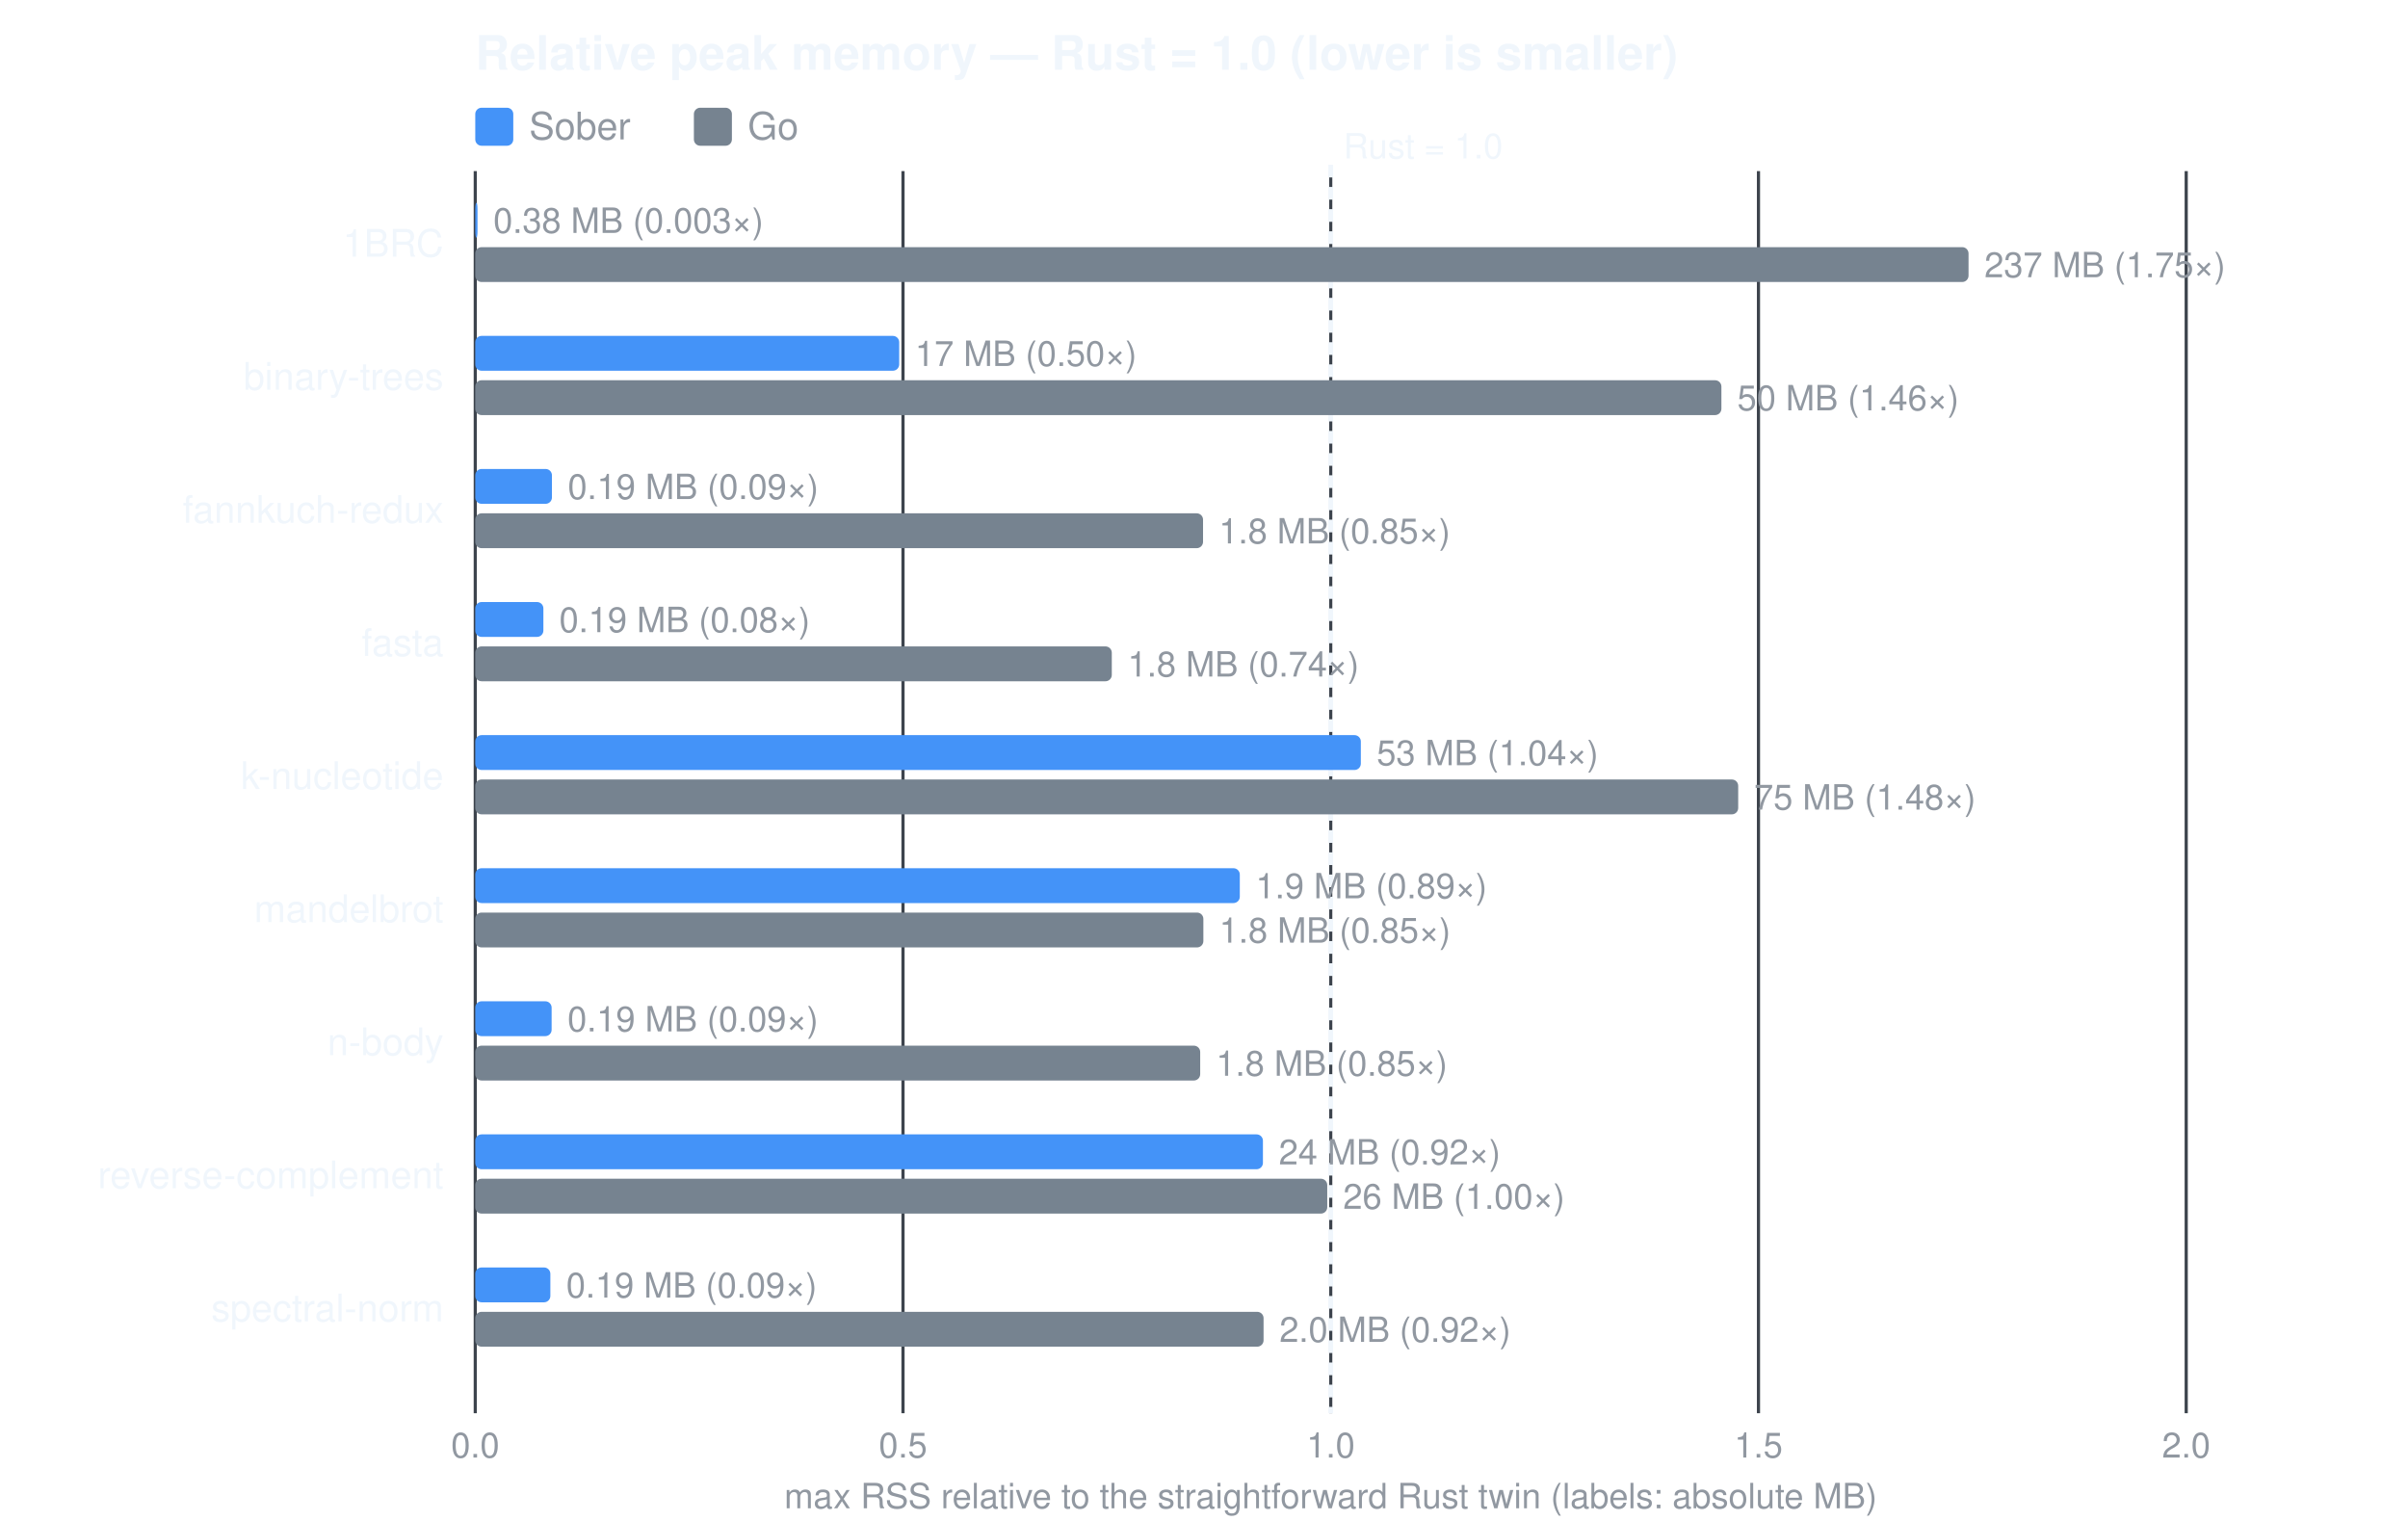
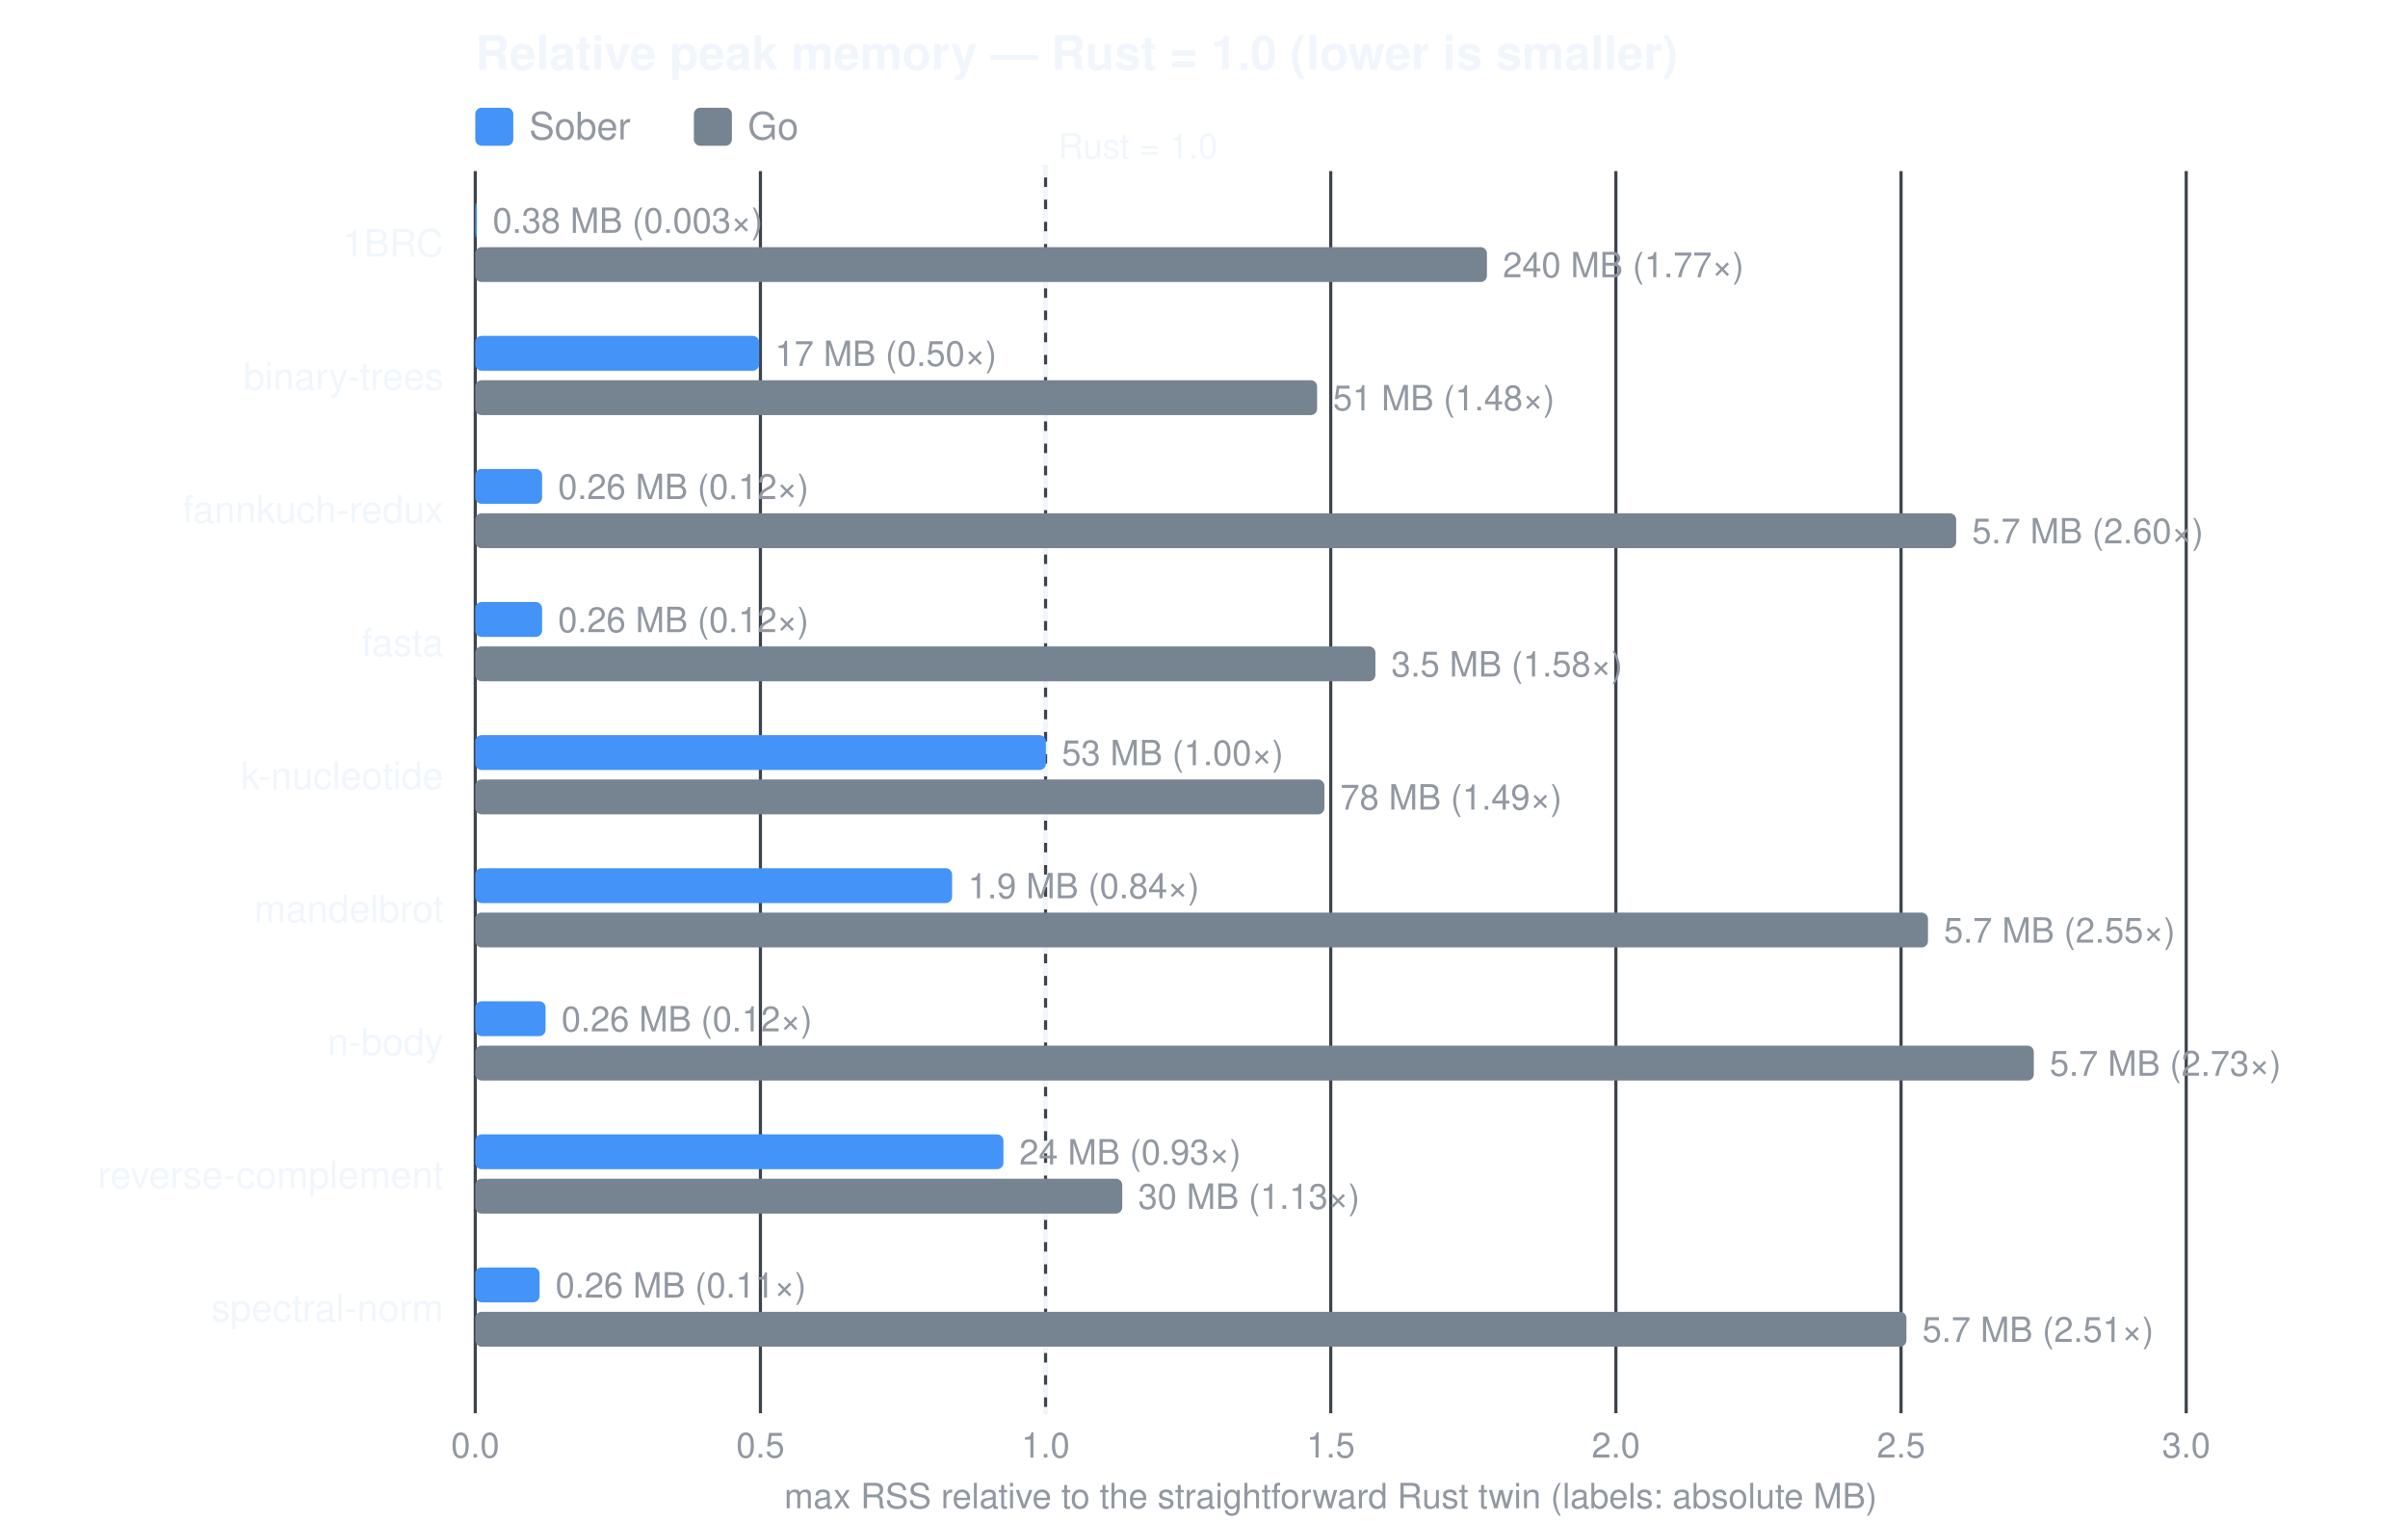
<svg xmlns="http://www.w3.org/2000/svg" width="760" height="480" viewBox="0 0 760 480" font-family="-apple-system, BlinkMacSystemFont, 'Segoe UI', Helvetica, Arial, sans-serif">
  <text x="150.0" y="22.0" fill="#f0f6fc" font-size="15" text-anchor="start" font-weight="600">Relative peak memory — Rust = 1.0 (lower is smaller)</text>
  <rect x="150" y="34" width="12" height="12" rx="2" fill="#4493f8" />
  <text x="167.0" y="44.0" fill="#9198a1" font-size="12" text-anchor="start">Sober</text>
  <rect x="219" y="34" width="12" height="12" rx="2" fill="#768390" />
  <text x="236.0" y="44.0" fill="#9198a1" font-size="12" text-anchor="start">Go</text>
  <line x1="150.0" y1="54" x2="150.0" y2="446" stroke="#3d444d" stroke-width="1" />
  <text x="150.0" y="460.0" fill="#9198a1" font-size="11" text-anchor="middle">0.0</text>
-   <line x1="285.0" y1="54" x2="285.0" y2="446" stroke="#3d444d" stroke-width="1" />
-   <text x="285.0" y="460.0" fill="#9198a1" font-size="11" text-anchor="middle">0.5</text>
+   <line x1="240.0" y1="54" x2="240.0" y2="446" stroke="#3d444d" stroke-width="1" />
+   <text x="240.0" y="460.0" fill="#9198a1" font-size="11" text-anchor="middle">0.5</text>
+   <line x1="330.0" y1="54" x2="330.0" y2="446" stroke="#3d444d" stroke-width="1" />
+   <text x="330.0" y="460.0" fill="#9198a1" font-size="11" text-anchor="middle">1.0</text>
  <line x1="420.0" y1="54" x2="420.0" y2="446" stroke="#3d444d" stroke-width="1" />
-   <text x="420.0" y="460.0" fill="#9198a1" font-size="11" text-anchor="middle">1.0</text>
-   <line x1="555.0" y1="54" x2="555.0" y2="446" stroke="#3d444d" stroke-width="1" />
-   <text x="555.0" y="460.0" fill="#9198a1" font-size="11" text-anchor="middle">1.5</text>
+   <text x="420.0" y="460.0" fill="#9198a1" font-size="11" text-anchor="middle">1.5</text>
+   <line x1="510.0" y1="54" x2="510.0" y2="446" stroke="#3d444d" stroke-width="1" />
+   <text x="510.0" y="460.0" fill="#9198a1" font-size="11" text-anchor="middle">2.0</text>
+   <line x1="600.0" y1="54" x2="600.0" y2="446" stroke="#3d444d" stroke-width="1" />
+   <text x="600.0" y="460.0" fill="#9198a1" font-size="11" text-anchor="middle">2.5</text>
  <line x1="690.0" y1="54" x2="690.0" y2="446" stroke="#3d444d" stroke-width="1" />
-   <text x="690.0" y="460.0" fill="#9198a1" font-size="11" text-anchor="middle">2.0</text>
+   <text x="690.0" y="460.0" fill="#9198a1" font-size="11" text-anchor="middle">3.0</text>
  <text x="420.0" y="476.0" fill="#9198a1" font-size="11" text-anchor="middle">max RSS relative to the straightforward Rust twin (labels: absolute MB)</text>
-   <line x1="420.0" y1="52" x2="420.0" y2="446" stroke="#f0f6fc" stroke-width="1.5" stroke-dasharray="4 3" />
-   <text x="424.0" y="50.0" fill="#f0f6fc" font-size="11" text-anchor="start">Rust = 1.0</text>
+   <line x1="330.0" y1="52" x2="330.0" y2="446" stroke="#f0f6fc" stroke-width="1.5" stroke-dasharray="4 3" />
+   <text x="334.0" y="50.0" fill="#f0f6fc" font-size="11" text-anchor="start">Rust = 1.0</text>
  <text x="140.0" y="81.0" fill="#f0f6fc" font-size="12" text-anchor="end">1BRC</text>
-   <rect x="150" y="64" width="0.7" height="11" rx="2" fill="#4493f8" />
-   <text x="155.7" y="73.5" fill="#9198a1" font-size="11" text-anchor="start">0.38 MB (0.003×)</text>
-   <rect x="150" y="78" width="471.3" height="11" rx="2" fill="#768390" />
-   <text x="626.3" y="87.5" fill="#9198a1" font-size="11" text-anchor="start">237 MB (1.75×)</text>
+   <rect x="150" y="64" width="0.5" height="11" rx="2" fill="#4493f8" />
+   <text x="155.5" y="73.5" fill="#9198a1" font-size="11" text-anchor="start">0.38 MB (0.003×)</text>
+   <rect x="150" y="78" width="319.3" height="11" rx="2" fill="#768390" />
+   <text x="474.3" y="87.5" fill="#9198a1" font-size="11" text-anchor="start">240 MB (1.77×)</text>
  <text x="140.0" y="123.0" fill="#f0f6fc" font-size="12" text-anchor="end">binary-trees</text>
-   <rect x="150" y="106" width="133.8" height="11" rx="2" fill="#4493f8" />
-   <text x="288.8" y="115.5" fill="#9198a1" font-size="11" text-anchor="start">17 MB (0.50×)</text>
-   <rect x="150" y="120" width="393.3" height="11" rx="2" fill="#768390" />
-   <text x="548.3" y="129.5" fill="#9198a1" font-size="11" text-anchor="start">50 MB (1.46×)</text>
+   <rect x="150" y="106" width="89.6" height="11" rx="2" fill="#4493f8" />
+   <text x="244.6" y="115.5" fill="#9198a1" font-size="11" text-anchor="start">17 MB (0.50×)</text>
+   <rect x="150" y="120" width="265.7" height="11" rx="2" fill="#768390" />
+   <text x="420.7" y="129.5" fill="#9198a1" font-size="11" text-anchor="start">51 MB (1.48×)</text>
  <text x="140.0" y="165.0" fill="#f0f6fc" font-size="12" text-anchor="end">fannkuch-redux</text>
-   <rect x="150" y="148" width="24.2" height="11" rx="2" fill="#4493f8" />
-   <text x="179.2" y="157.5" fill="#9198a1" font-size="11" text-anchor="start">0.19 MB (0.09×)</text>
-   <rect x="150" y="162" width="229.7" height="11" rx="2" fill="#768390" />
-   <text x="384.7" y="171.5" fill="#9198a1" font-size="11" text-anchor="start">1.8 MB (0.85×)</text>
+   <rect x="150" y="148" width="21.1" height="11" rx="2" fill="#4493f8" />
+   <text x="176.1" y="157.5" fill="#9198a1" font-size="11" text-anchor="start">0.26 MB (0.12×)</text>
+   <rect x="150" y="162" width="467.4" height="11" rx="2" fill="#768390" />
+   <text x="622.4" y="171.5" fill="#9198a1" font-size="11" text-anchor="start">5.7 MB (2.60×)</text>
  <text x="140.0" y="207.0" fill="#f0f6fc" font-size="12" text-anchor="end">fasta</text>
-   <rect x="150" y="190" width="21.5" height="11" rx="2" fill="#4493f8" />
-   <text x="176.5" y="199.5" fill="#9198a1" font-size="11" text-anchor="start">0.19 MB (0.08×)</text>
-   <rect x="150" y="204" width="200.9" height="11" rx="2" fill="#768390" />
-   <text x="355.9" y="213.5" fill="#9198a1" font-size="11" text-anchor="start">1.8 MB (0.74×)</text>
+   <rect x="150" y="190" width="21.1" height="11" rx="2" fill="#4493f8" />
+   <text x="176.1" y="199.5" fill="#9198a1" font-size="11" text-anchor="start">0.26 MB (0.12×)</text>
+   <rect x="150" y="204" width="284.1" height="11" rx="2" fill="#768390" />
+   <text x="439.1" y="213.5" fill="#9198a1" font-size="11" text-anchor="start">3.5 MB (1.58×)</text>
  <text x="140.0" y="249.0" fill="#f0f6fc" font-size="12" text-anchor="end">k-nucleotide</text>
-   <rect x="150" y="232" width="279.5" height="11" rx="2" fill="#4493f8" />
-   <text x="434.5" y="241.5" fill="#9198a1" font-size="11" text-anchor="start">53 MB (1.04×)</text>
-   <rect x="150" y="246" width="398.6" height="11" rx="2" fill="#768390" />
-   <text x="553.6" y="255.5" fill="#9198a1" font-size="11" text-anchor="start">75 MB (1.48×)</text>
+   <rect x="150" y="232" width="180.1" height="11" rx="2" fill="#4493f8" />
+   <text x="335.1" y="241.5" fill="#9198a1" font-size="11" text-anchor="start">53 MB (1.00×)</text>
+   <rect x="150" y="246" width="268.0" height="11" rx="2" fill="#768390" />
+   <text x="423.0" y="255.5" fill="#9198a1" font-size="11" text-anchor="start">78 MB (1.49×)</text>
  <text x="140.0" y="291.0" fill="#f0f6fc" font-size="12" text-anchor="end">mandelbrot</text>
-   <rect x="150" y="274" width="241.3" height="11" rx="2" fill="#4493f8" />
-   <text x="396.3" y="283.5" fill="#9198a1" font-size="11" text-anchor="start">1.9 MB (0.89×)</text>
-   <rect x="150" y="288" width="229.8" height="11" rx="2" fill="#768390" />
-   <text x="384.8" y="297.5" fill="#9198a1" font-size="11" text-anchor="start">1.8 MB (0.85×)</text>
+   <rect x="150" y="274" width="150.5" height="11" rx="2" fill="#4493f8" />
+   <text x="305.5" y="283.5" fill="#9198a1" font-size="11" text-anchor="start">1.9 MB (0.84×)</text>
+   <rect x="150" y="288" width="458.5" height="11" rx="2" fill="#768390" />
+   <text x="613.5" y="297.5" fill="#9198a1" font-size="11" text-anchor="start">5.7 MB (2.55×)</text>
  <text x="140.0" y="333.0" fill="#f0f6fc" font-size="12" text-anchor="end">n-body</text>
-   <rect x="150" y="316" width="24.1" height="11" rx="2" fill="#4493f8" />
-   <text x="179.1" y="325.5" fill="#9198a1" font-size="11" text-anchor="start">0.19 MB (0.09×)</text>
-   <rect x="150" y="330" width="228.8" height="11" rx="2" fill="#768390" />
-   <text x="383.8" y="339.5" fill="#9198a1" font-size="11" text-anchor="start">1.8 MB (0.85×)</text>
+   <rect x="150" y="316" width="22.2" height="11" rx="2" fill="#4493f8" />
+   <text x="177.2" y="325.5" fill="#9198a1" font-size="11" text-anchor="start">0.26 MB (0.12×)</text>
+   <rect x="150" y="330" width="491.9" height="11" rx="2" fill="#768390" />
+   <text x="646.9" y="339.5" fill="#9198a1" font-size="11" text-anchor="start">5.7 MB (2.73×)</text>
  <text x="140.0" y="375.0" fill="#f0f6fc" font-size="12" text-anchor="end">reverse-complement</text>
-   <rect x="150" y="358" width="248.6" height="11" rx="2" fill="#4493f8" />
-   <text x="403.6" y="367.5" fill="#9198a1" font-size="11" text-anchor="start">24 MB (0.92×)</text>
-   <rect x="150" y="372" width="268.9" height="11" rx="2" fill="#768390" />
-   <text x="423.9" y="381.5" fill="#9198a1" font-size="11" text-anchor="start">26 MB (1.00×)</text>
+   <rect x="150" y="358" width="166.7" height="11" rx="2" fill="#4493f8" />
+   <text x="321.7" y="367.5" fill="#9198a1" font-size="11" text-anchor="start">24 MB (0.93×)</text>
+   <rect x="150" y="372" width="204.2" height="11" rx="2" fill="#768390" />
+   <text x="359.2" y="381.5" fill="#9198a1" font-size="11" text-anchor="start">30 MB (1.13×)</text>
  <text x="140.0" y="417.0" fill="#f0f6fc" font-size="12" text-anchor="end">spectral-norm</text>
-   <rect x="150" y="400" width="23.7" height="11" rx="2" fill="#4493f8" />
-   <text x="178.7" y="409.5" fill="#9198a1" font-size="11" text-anchor="start">0.19 MB (0.09×)</text>
-   <rect x="150" y="414" width="248.8" height="11" rx="2" fill="#768390" />
-   <text x="403.8" y="423.5" fill="#9198a1" font-size="11" text-anchor="start">2.0 MB (0.92×)</text>
+   <rect x="150" y="400" width="20.3" height="11" rx="2" fill="#4493f8" />
+   <text x="175.3" y="409.5" fill="#9198a1" font-size="11" text-anchor="start">0.26 MB (0.11×)</text>
+   <rect x="150" y="414" width="451.7" height="11" rx="2" fill="#768390" />
+   <text x="606.7" y="423.5" fill="#9198a1" font-size="11" text-anchor="start">5.7 MB (2.51×)</text>
</svg>
